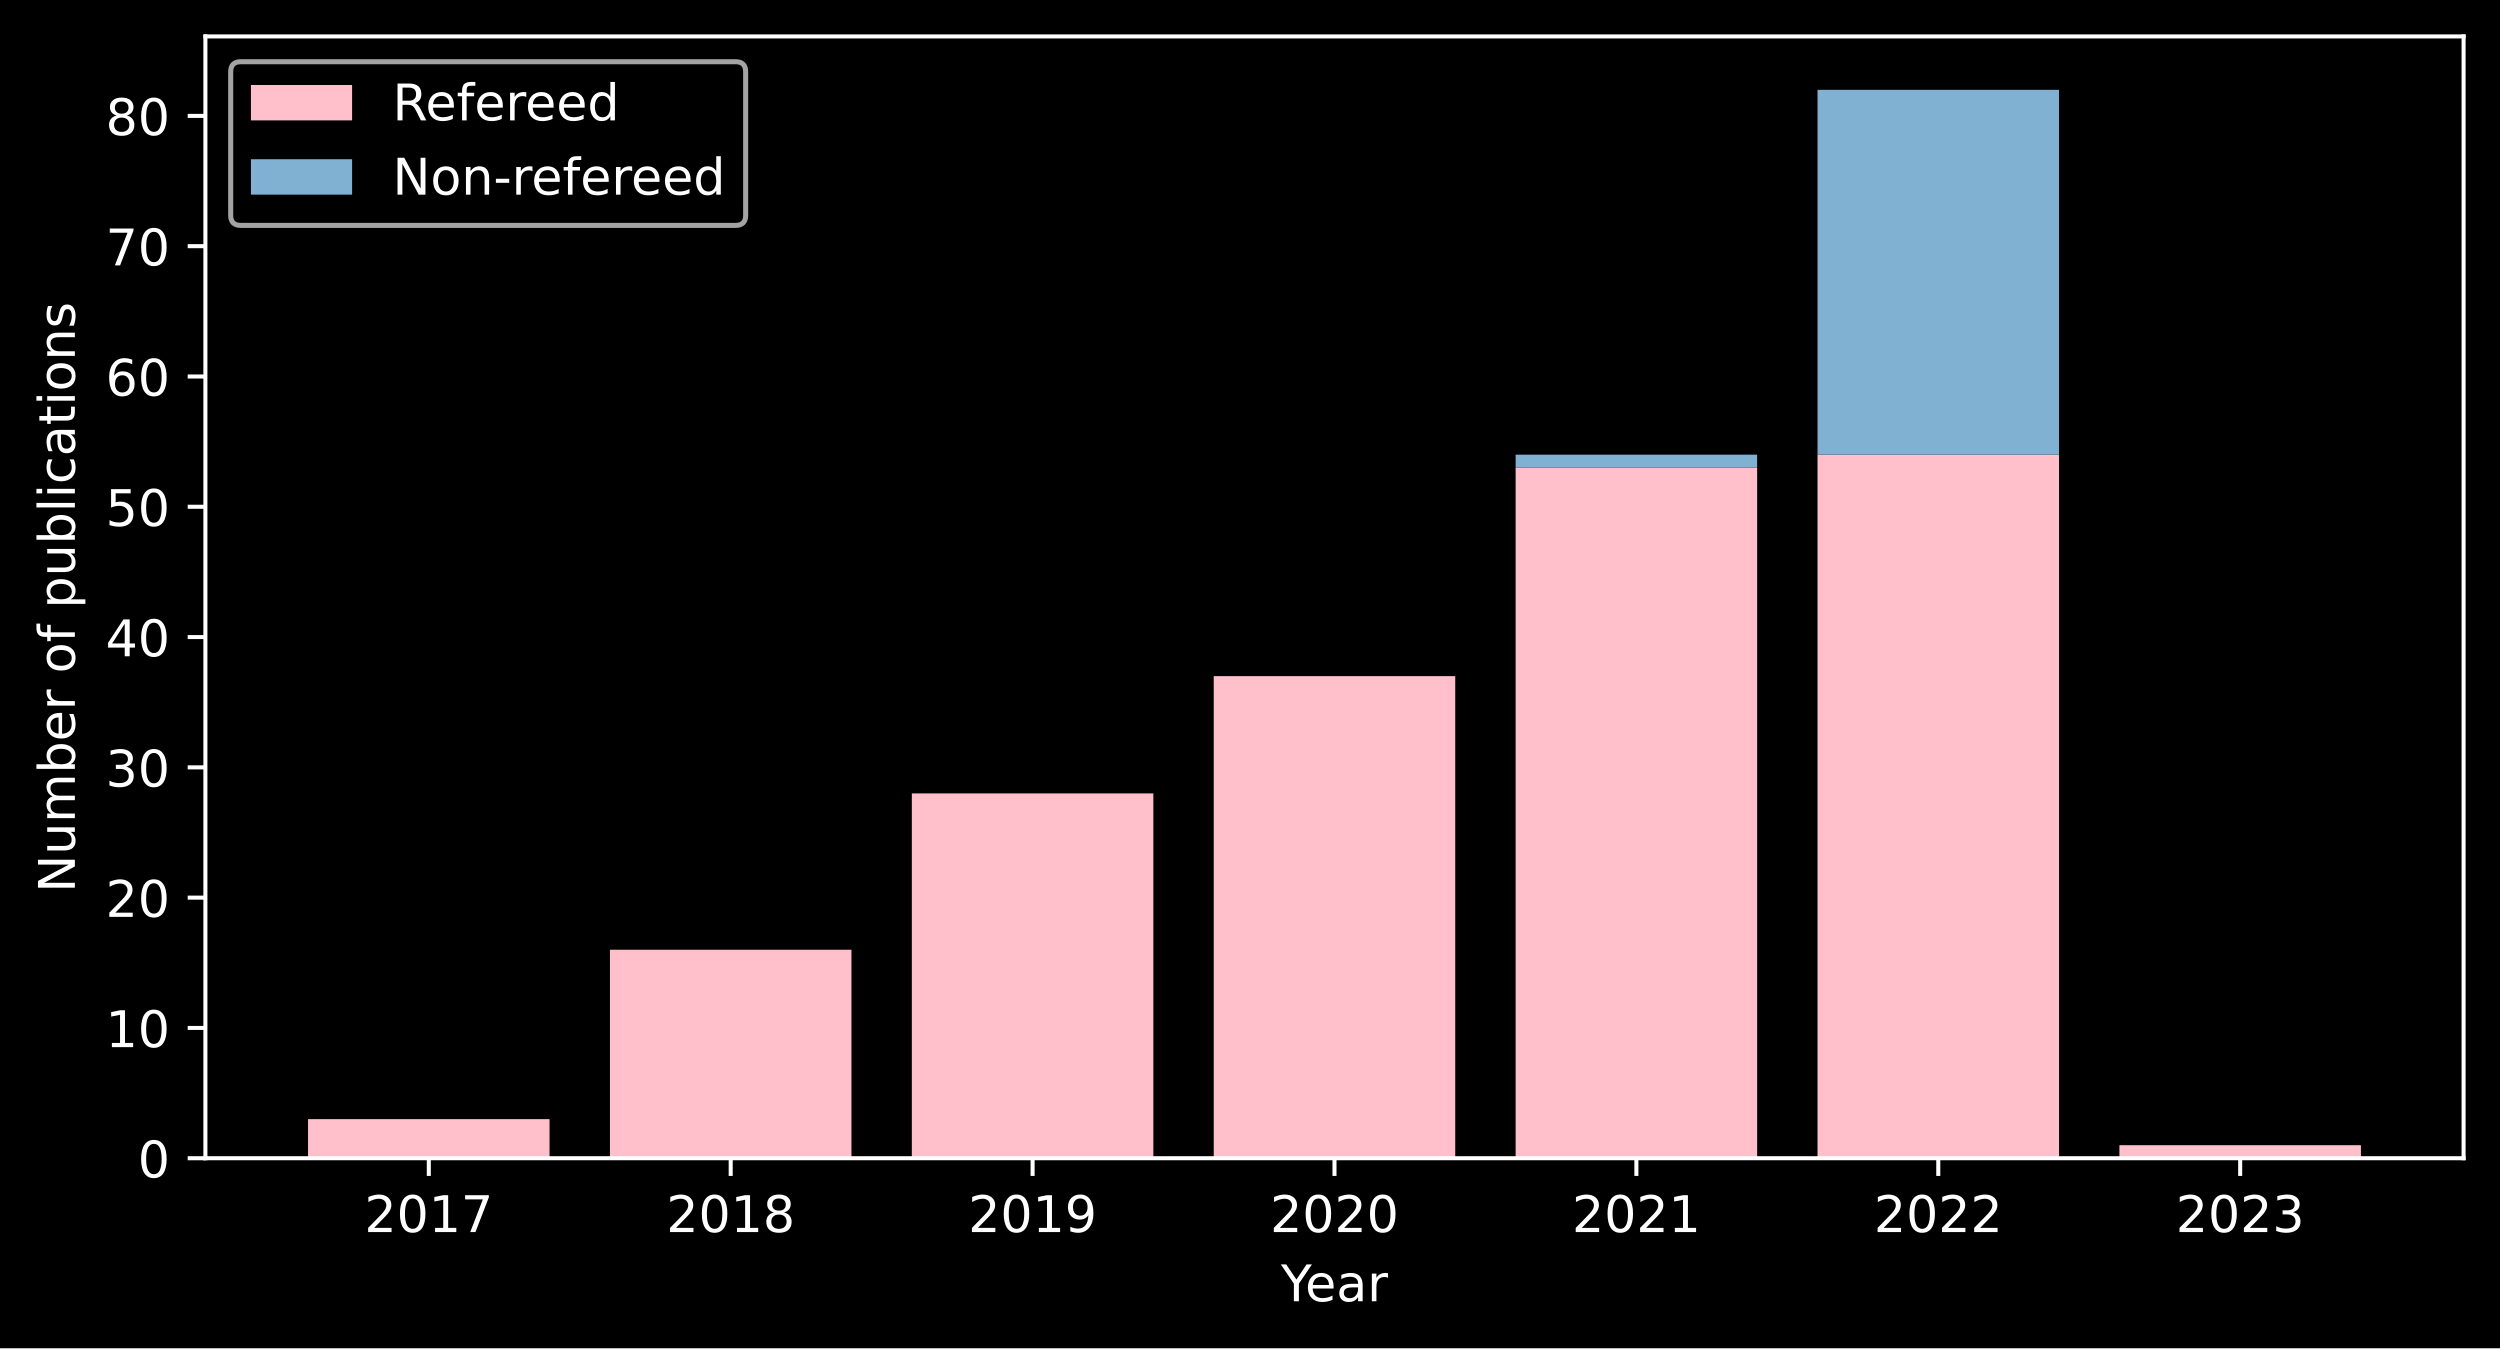
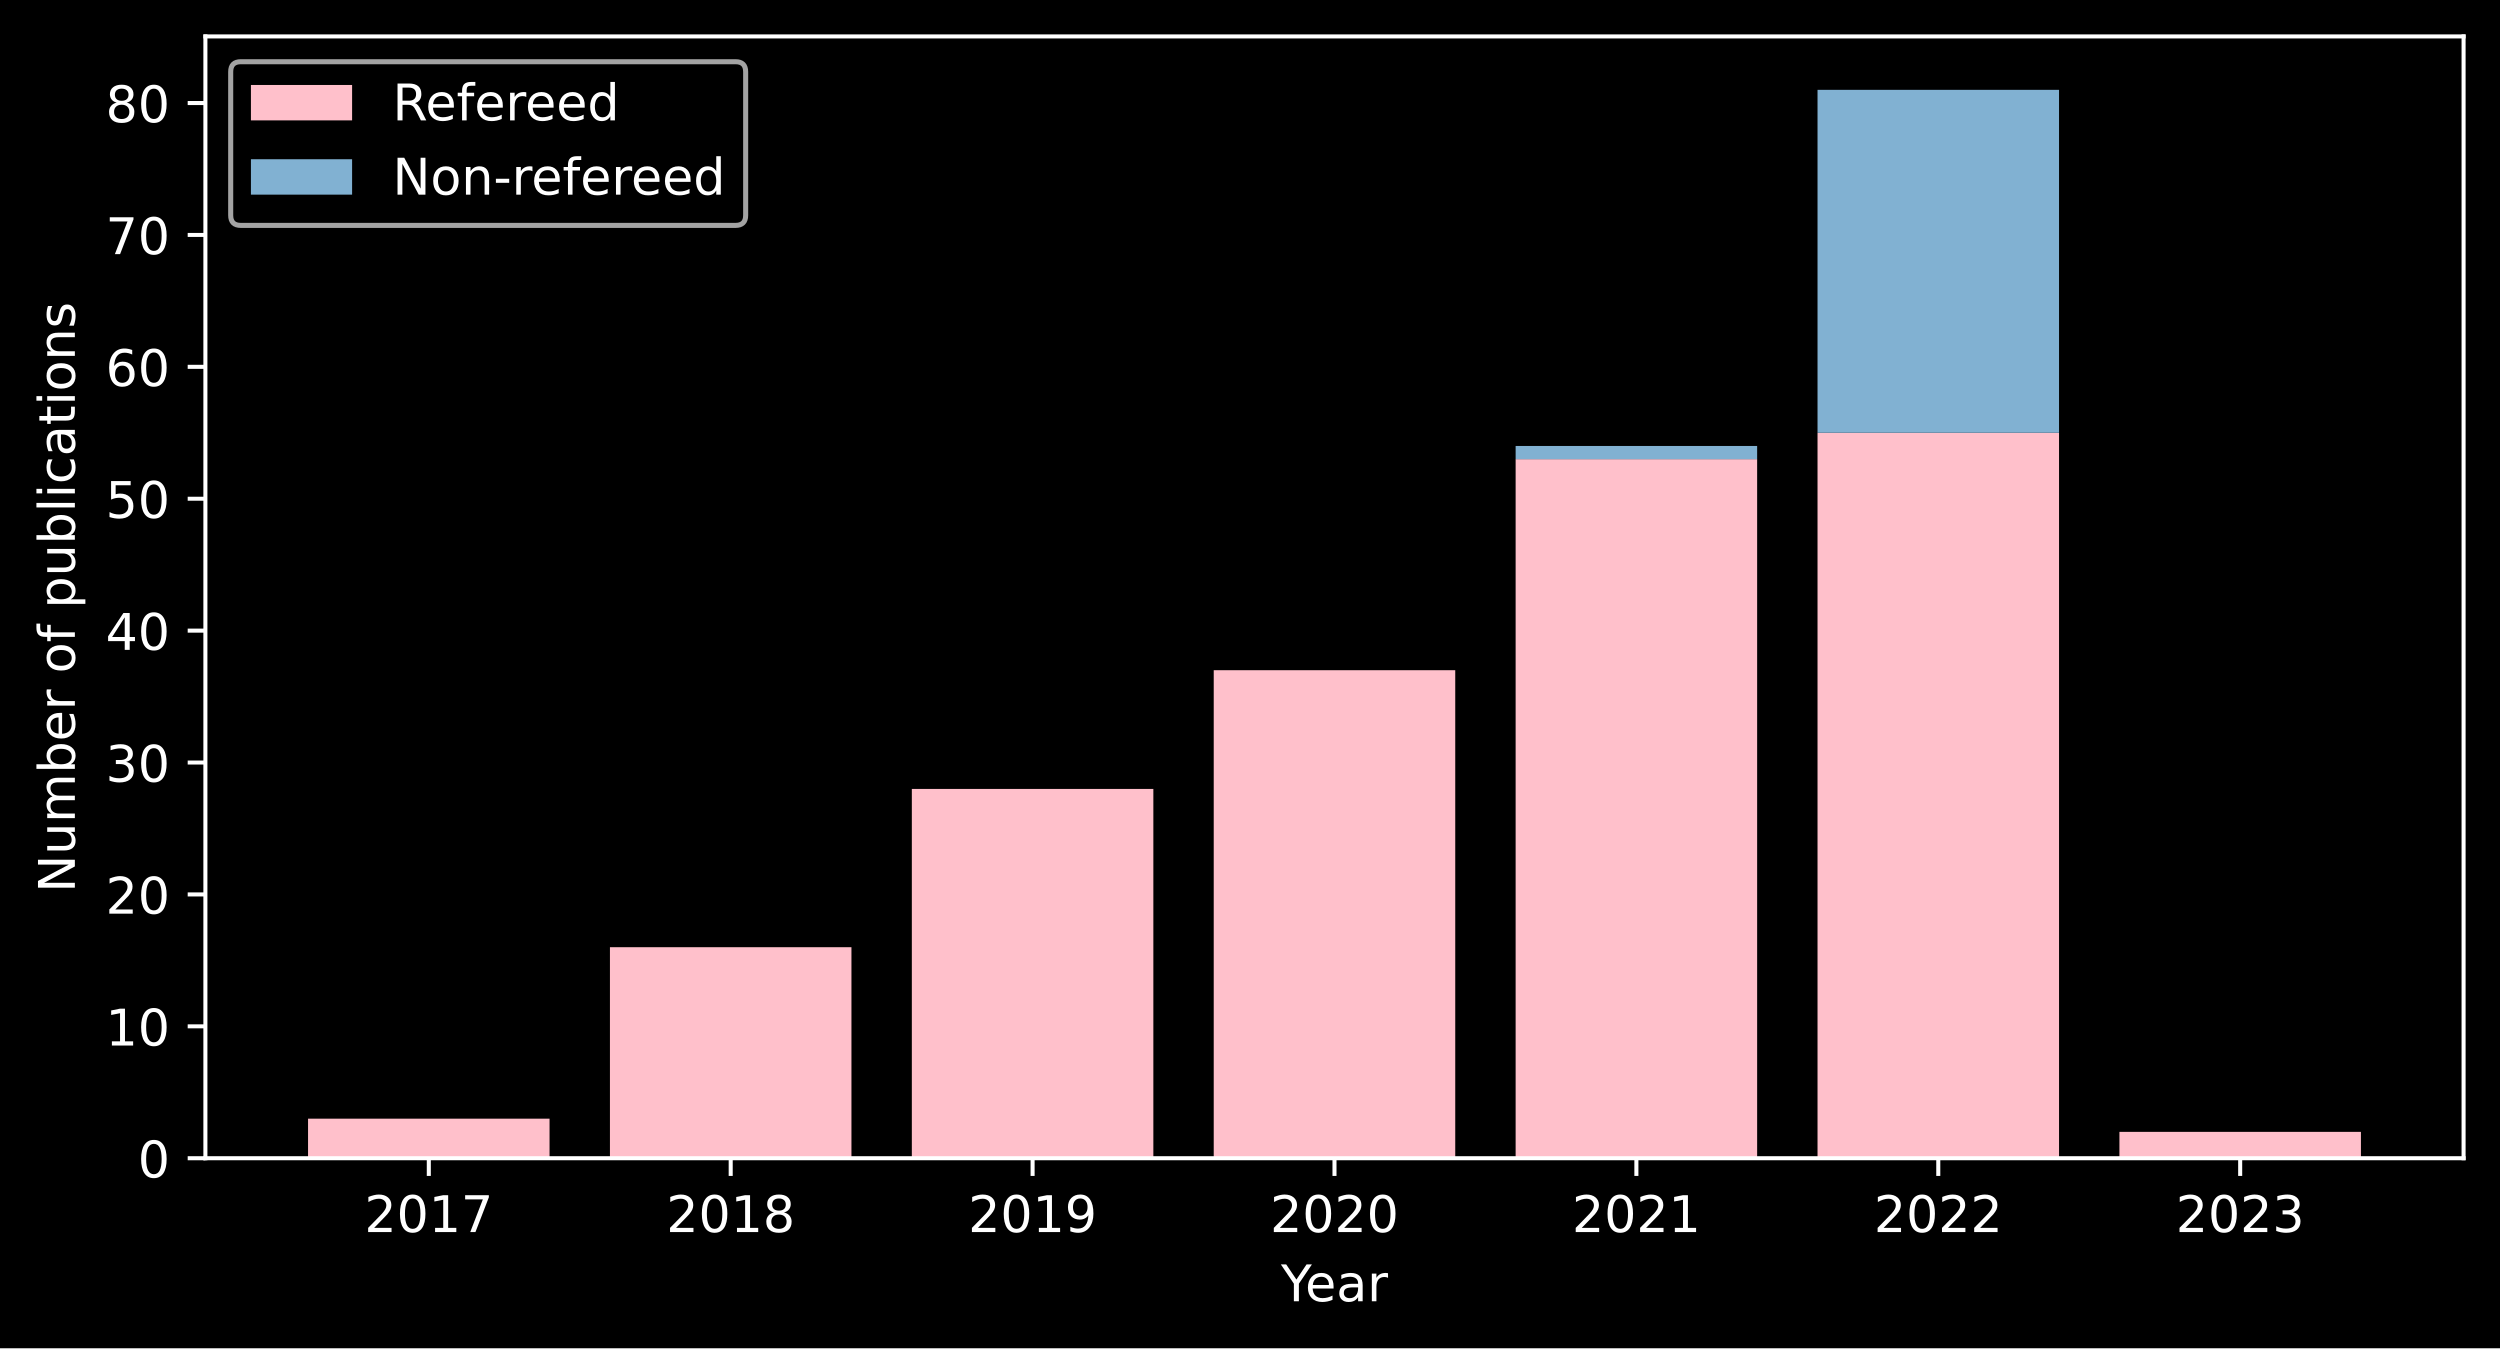
<svg xmlns="http://www.w3.org/2000/svg" xmlns:xlink="http://www.w3.org/1999/xlink" width="494.203pt" height="266.516pt" viewBox="0 0 494.203 266.516" version="1.1">
  <defs>
    <style type="text/css">*{stroke-linejoin: round; stroke-linecap: butt}</style>
  </defs>
  <g id="figure_1">
    <g id="patch_1">
      <path d="M 0 266.516  L 494.203 266.516  L 494.203 0  L 0 0  z " />
    </g>
    <g id="axes_1">
      <g id="patch_2">
        <path d="M 40.603 228.96  L 487.003 228.96  L 487.003 7.2  L 40.603 7.2  z " />
      </g>
      <g id="patch_3">
-         <path d="M 418.969 228.96  L 466.712 228.96  L 466.712 226.384  L 418.969 226.384  z " clip-path="url(#p05d99c2ac0)" style="fill: #ffc0cb" />
+         <path d="M 418.969 228.96  L 466.712 228.96  L 466.712 223.745  L 418.969 223.745  z " clip-path="url(#pea9902e51a)" style="fill: #ffc0cb" />
      </g>
      <g id="patch_4">
-         <path d="M 359.29 228.96  L 407.033 228.96  L 407.033 89.877  L 359.29 89.877  z " clip-path="url(#p05d99c2ac0)" style="fill: #ffc0cb" />
+         <path d="M 359.29 228.96  L 407.033 228.96  L 407.033 85.553  L 359.29 85.553  z " clip-path="url(#pea9902e51a)" style="fill: #ffc0cb" />
      </g>
      <g id="patch_5">
-         <path d="M 299.611 228.96  L 347.354 228.96  L 347.354 92.453  L 299.611 92.453  z " clip-path="url(#p05d99c2ac0)" style="fill: #ffc0cb" />
+         <path d="M 299.611 228.96  L 347.354 228.96  L 347.354 90.767  L 299.611 90.767  z " clip-path="url(#pea9902e51a)" style="fill: #ffc0cb" />
      </g>
      <g id="patch_6">
-         <path d="M 239.931 228.96  L 287.675 228.96  L 287.675 133.662  L 239.931 133.662  z " clip-path="url(#p05d99c2ac0)" style="fill: #ffc0cb" />
+         <path d="M 239.931 228.96  L 287.675 228.96  L 287.675 132.486  L 239.931 132.486  z " clip-path="url(#pea9902e51a)" style="fill: #ffc0cb" />
      </g>
      <g id="patch_7">
-         <path d="M 180.252 228.96  L 227.996 228.96  L 227.996 156.843  L 180.252 156.843  z " clip-path="url(#p05d99c2ac0)" style="fill: #ffc0cb" />
+         <path d="M 180.252 228.96  L 227.996 228.96  L 227.996 155.953  L 180.252 155.953  z " clip-path="url(#pea9902e51a)" style="fill: #ffc0cb" />
      </g>
      <g id="patch_8">
-         <path d="M 120.573 228.96  L 168.316 228.96  L 168.316 187.75  L 120.573 187.75  z " clip-path="url(#p05d99c2ac0)" style="fill: #ffc0cb" />
+         <path d="M 120.573 228.96  L 168.316 228.96  L 168.316 187.241  L 120.573 187.241  z " clip-path="url(#pea9902e51a)" style="fill: #ffc0cb" />
      </g>
      <g id="patch_9">
-         <path d="M 60.894 228.96  L 108.637 228.96  L 108.637 221.233  L 60.894 221.233  z " clip-path="url(#p05d99c2ac0)" style="fill: #ffc0cb" />
+         <path d="M 60.894 228.96  L 108.637 228.96  L 108.637 221.138  L 60.894 221.138  z " clip-path="url(#pea9902e51a)" style="fill: #ffc0cb" />
      </g>
      <g id="patch_10">
-         <path d="M 418.969 226.384  L 466.712 226.384  L 466.712 226.384  L 418.969 226.384  z " clip-path="url(#p05d99c2ac0)" style="fill: #81b1d2" />
+         <path d="M 418.969 223.745  L 466.712 223.745  L 466.712 223.745  L 418.969 223.745  z " clip-path="url(#pea9902e51a)" style="fill: #81b1d2" />
      </g>
      <g id="patch_11">
-         <path d="M 359.29 89.877  L 407.033 89.877  L 407.033 17.76  L 359.29 17.76  z " clip-path="url(#p05d99c2ac0)" style="fill: #81b1d2" />
+         <path d="M 359.29 85.553  L 407.033 85.553  L 407.033 17.76  L 359.29 17.76  z " clip-path="url(#pea9902e51a)" style="fill: #81b1d2" />
      </g>
      <g id="patch_12">
-         <path d="M 299.611 92.453  L 347.354 92.453  L 347.354 89.877  L 299.611 89.877  z " clip-path="url(#p05d99c2ac0)" style="fill: #81b1d2" />
+         <path d="M 299.611 90.767  L 347.354 90.767  L 347.354 88.16  L 299.611 88.16  z " clip-path="url(#pea9902e51a)" style="fill: #81b1d2" />
      </g>
      <g id="patch_13">
-         <path d="M 239.931 133.662  L 287.675 133.662  L 287.675 133.662  L 239.931 133.662  z " clip-path="url(#p05d99c2ac0)" style="fill: #81b1d2" />
+         <path d="M 239.931 132.486  L 287.675 132.486  L 287.675 132.486  L 239.931 132.486  z " clip-path="url(#pea9902e51a)" style="fill: #81b1d2" />
      </g>
      <g id="patch_14">
-         <path d="M 180.252 156.843  L 227.996 156.843  L 227.996 156.843  L 180.252 156.843  z " clip-path="url(#p05d99c2ac0)" style="fill: #81b1d2" />
+         <path d="M 180.252 155.953  L 227.996 155.953  L 227.996 155.953  L 180.252 155.953  z " clip-path="url(#pea9902e51a)" style="fill: #81b1d2" />
      </g>
      <g id="patch_15">
-         <path d="M 120.573 187.75  L 168.316 187.75  L 168.316 187.75  L 120.573 187.75  z " clip-path="url(#p05d99c2ac0)" style="fill: #81b1d2" />
+         <path d="M 120.573 187.241  L 168.316 187.241  L 168.316 187.241  L 120.573 187.241  z " clip-path="url(#pea9902e51a)" style="fill: #81b1d2" />
      </g>
      <g id="patch_16">
-         <path d="M 60.894 221.233  L 108.637 221.233  L 108.637 221.233  L 60.894 221.233  z " clip-path="url(#p05d99c2ac0)" style="fill: #81b1d2" />
+         <path d="M 60.894 221.138  L 108.637 221.138  L 108.637 221.138  L 60.894 221.138  z " clip-path="url(#pea9902e51a)" style="fill: #81b1d2" />
      </g>
      <g id="matplotlib.axis_1">
        <g id="xtick_1">
          <g id="line2d_1">
            <defs>
-               <path id="m3afb819fbf" d="M 0 0  L 0 3.5  " style="stroke: #ffffff; stroke-width: 0.8" />
-             </defs>
-             <g>
-               <use xlink:href="#m3afb819fbf" x="442.841" y="228.96" style="fill: #ffffff; stroke: #ffffff; stroke-width: 0.8" />
+               <path id="mae01927644" d="M 0 0  L 0 3.5  " style="stroke: #ffffff; stroke-width: 0.8" />
+             </defs>
+             <g>
+               <use xlink:href="#mae01927644" x="442.841" y="228.96" style="fill: #ffffff; stroke: #ffffff; stroke-width: 0.8" />
            </g>
          </g>
          <g id="text_1">
            <g style="fill: #ffffff" transform="translate(430.1156 243.5584) scale(0.1 -0.1)">
              <defs>
                <path id="DejaVuSans-32" d="M 1228 531  L 3431 531  L 3431 0  L 469 0  L 469 531  Q 828 903 1448 1529  Q 2069 2156 2228 2338  Q 2531 2678 2651 2914  Q 2772 3150 2772 3378  Q 2772 3750 2511 3984  Q 2250 4219 1831 4219  Q 1534 4219 1204 4116  Q 875 4013 500 3803  L 500 4441  Q 881 4594 1212 4672  Q 1544 4750 1819 4750  Q 2544 4750 2975 4387  Q 3406 4025 3406 3419  Q 3406 3131 3298 2873  Q 3191 2616 2906 2266  Q 2828 2175 2409 1742  Q 1991 1309 1228 531  z " transform="scale(0.015625)" />
                <path id="DejaVuSans-30" d="M 2034 4250  Q 1547 4250 1301 3770  Q 1056 3291 1056 2328  Q 1056 1369 1301 889  Q 1547 409 2034 409  Q 2525 409 2770 889  Q 3016 1369 3016 2328  Q 3016 3291 2770 3770  Q 2525 4250 2034 4250  z M 2034 4750  Q 2819 4750 3233 4129  Q 3647 3509 3647 2328  Q 3647 1150 3233 529  Q 2819 -91 2034 -91  Q 1250 -91 836 529  Q 422 1150 422 2328  Q 422 3509 836 4129  Q 1250 4750 2034 4750  z " transform="scale(0.015625)" />
                <path id="DejaVuSans-33" d="M 2597 2516  Q 3050 2419 3304 2112  Q 3559 1806 3559 1356  Q 3559 666 3084 287  Q 2609 -91 1734 -91  Q 1441 -91 1130 -33  Q 819 25 488 141  L 488 750  Q 750 597 1062 519  Q 1375 441 1716 441  Q 2309 441 2620 675  Q 2931 909 2931 1356  Q 2931 1769 2642 2001  Q 2353 2234 1838 2234  L 1294 2234  L 1294 2753  L 1863 2753  Q 2328 2753 2575 2939  Q 2822 3125 2822 3475  Q 2822 3834 2567 4026  Q 2313 4219 1838 4219  Q 1578 4219 1281 4162  Q 984 4106 628 3988  L 628 4550  Q 988 4650 1302 4700  Q 1616 4750 1894 4750  Q 2613 4750 3031 4423  Q 3450 4097 3450 3541  Q 3450 3153 3228 2886  Q 3006 2619 2597 2516  z " transform="scale(0.015625)" />
              </defs>
              <use xlink:href="#DejaVuSans-32" />
              <use xlink:href="#DejaVuSans-30" x="63.623" />
              <use xlink:href="#DejaVuSans-32" x="127.246" />
              <use xlink:href="#DejaVuSans-33" x="190.869" />
            </g>
          </g>
        </g>
        <g id="xtick_2">
          <g id="line2d_2">
            <g>
-               <use xlink:href="#m3afb819fbf" x="383.161" y="228.96" style="fill: #ffffff; stroke: #ffffff; stroke-width: 0.8" />
+               <use xlink:href="#mae01927644" x="383.161" y="228.96" style="fill: #ffffff; stroke: #ffffff; stroke-width: 0.8" />
            </g>
          </g>
          <g id="text_2">
            <g style="fill: #ffffff" transform="translate(370.4364 243.5584) scale(0.1 -0.1)">
              <use xlink:href="#DejaVuSans-32" />
              <use xlink:href="#DejaVuSans-30" x="63.623" />
              <use xlink:href="#DejaVuSans-32" x="127.246" />
              <use xlink:href="#DejaVuSans-32" x="190.869" />
            </g>
          </g>
        </g>
        <g id="xtick_3">
          <g id="line2d_3">
            <g>
-               <use xlink:href="#m3afb819fbf" x="323.482" y="228.96" style="fill: #ffffff; stroke: #ffffff; stroke-width: 0.8" />
+               <use xlink:href="#mae01927644" x="323.482" y="228.96" style="fill: #ffffff; stroke: #ffffff; stroke-width: 0.8" />
            </g>
          </g>
          <g id="text_3">
            <g style="fill: #ffffff" transform="translate(310.7573 243.5584) scale(0.1 -0.1)">
              <defs>
                <path id="DejaVuSans-31" d="M 794 531  L 1825 531  L 1825 4091  L 703 3866  L 703 4441  L 1819 4666  L 2450 4666  L 2450 531  L 3481 531  L 3481 0  L 794 0  L 794 531  z " transform="scale(0.015625)" />
              </defs>
              <use xlink:href="#DejaVuSans-32" />
              <use xlink:href="#DejaVuSans-30" x="63.623" />
              <use xlink:href="#DejaVuSans-32" x="127.246" />
              <use xlink:href="#DejaVuSans-31" x="190.869" />
            </g>
          </g>
        </g>
        <g id="xtick_4">
          <g id="line2d_4">
            <g>
-               <use xlink:href="#m3afb819fbf" x="263.803" y="228.96" style="fill: #ffffff; stroke: #ffffff; stroke-width: 0.8" />
+               <use xlink:href="#mae01927644" x="263.803" y="228.96" style="fill: #ffffff; stroke: #ffffff; stroke-width: 0.8" />
            </g>
          </g>
          <g id="text_4">
            <g style="fill: #ffffff" transform="translate(251.0781 243.5584) scale(0.1 -0.1)">
              <use xlink:href="#DejaVuSans-32" />
              <use xlink:href="#DejaVuSans-30" x="63.623" />
              <use xlink:href="#DejaVuSans-32" x="127.246" />
              <use xlink:href="#DejaVuSans-30" x="190.869" />
            </g>
          </g>
        </g>
        <g id="xtick_5">
          <g id="line2d_5">
            <g>
-               <use xlink:href="#m3afb819fbf" x="204.124" y="228.96" style="fill: #ffffff; stroke: #ffffff; stroke-width: 0.8" />
+               <use xlink:href="#mae01927644" x="204.124" y="228.96" style="fill: #ffffff; stroke: #ffffff; stroke-width: 0.8" />
            </g>
          </g>
          <g id="text_5">
            <g style="fill: #ffffff" transform="translate(191.399 243.5584) scale(0.1 -0.1)">
              <defs>
                <path id="DejaVuSans-39" d="M 703 97  L 703 672  Q 941 559 1184 500  Q 1428 441 1663 441  Q 2288 441 2617 861  Q 2947 1281 2994 2138  Q 2813 1869 2534 1725  Q 2256 1581 1919 1581  Q 1219 1581 811 2004  Q 403 2428 403 3163  Q 403 3881 828 4315  Q 1253 4750 1959 4750  Q 2769 4750 3195 4129  Q 3622 3509 3622 2328  Q 3622 1225 3098 567  Q 2575 -91 1691 -91  Q 1453 -91 1209 -44  Q 966 3 703 97  z M 1959 2075  Q 2384 2075 2632 2365  Q 2881 2656 2881 3163  Q 2881 3666 2632 3958  Q 2384 4250 1959 4250  Q 1534 4250 1286 3958  Q 1038 3666 1038 3163  Q 1038 2656 1286 2365  Q 1534 2075 1959 2075  z " transform="scale(0.015625)" />
              </defs>
              <use xlink:href="#DejaVuSans-32" />
              <use xlink:href="#DejaVuSans-30" x="63.623" />
              <use xlink:href="#DejaVuSans-31" x="127.246" />
              <use xlink:href="#DejaVuSans-39" x="190.869" />
            </g>
          </g>
        </g>
        <g id="xtick_6">
          <g id="line2d_6">
            <g>
-               <use xlink:href="#m3afb819fbf" x="144.445" y="228.96" style="fill: #ffffff; stroke: #ffffff; stroke-width: 0.8" />
+               <use xlink:href="#mae01927644" x="144.445" y="228.96" style="fill: #ffffff; stroke: #ffffff; stroke-width: 0.8" />
            </g>
          </g>
          <g id="text_6">
            <g style="fill: #ffffff" transform="translate(131.7198 243.5584) scale(0.1 -0.1)">
              <defs>
                <path id="DejaVuSans-38" d="M 2034 2216  Q 1584 2216 1326 1975  Q 1069 1734 1069 1313  Q 1069 891 1326 650  Q 1584 409 2034 409  Q 2484 409 2743 651  Q 3003 894 3003 1313  Q 3003 1734 2745 1975  Q 2488 2216 2034 2216  z M 1403 2484  Q 997 2584 770 2862  Q 544 3141 544 3541  Q 544 4100 942 4425  Q 1341 4750 2034 4750  Q 2731 4750 3128 4425  Q 3525 4100 3525 3541  Q 3525 3141 3298 2862  Q 3072 2584 2669 2484  Q 3125 2378 3379 2068  Q 3634 1759 3634 1313  Q 3634 634 3220 271  Q 2806 -91 2034 -91  Q 1263 -91 848 271  Q 434 634 434 1313  Q 434 1759 690 2068  Q 947 2378 1403 2484  z M 1172 3481  Q 1172 3119 1398 2916  Q 1625 2713 2034 2713  Q 2441 2713 2670 2916  Q 2900 3119 2900 3481  Q 2900 3844 2670 4047  Q 2441 4250 2034 4250  Q 1625 4250 1398 4047  Q 1172 3844 1172 3481  z " transform="scale(0.015625)" />
              </defs>
              <use xlink:href="#DejaVuSans-32" />
              <use xlink:href="#DejaVuSans-30" x="63.623" />
              <use xlink:href="#DejaVuSans-31" x="127.246" />
              <use xlink:href="#DejaVuSans-38" x="190.869" />
            </g>
          </g>
        </g>
        <g id="xtick_7">
          <g id="line2d_7">
            <g>
-               <use xlink:href="#m3afb819fbf" x="84.766" y="228.96" style="fill: #ffffff; stroke: #ffffff; stroke-width: 0.8" />
+               <use xlink:href="#mae01927644" x="84.766" y="228.96" style="fill: #ffffff; stroke: #ffffff; stroke-width: 0.8" />
            </g>
          </g>
          <g id="text_7">
            <g style="fill: #ffffff" transform="translate(72.04069 243.5584) scale(0.1 -0.1)">
              <defs>
                <path id="DejaVuSans-37" d="M 525 4666  L 3525 4666  L 3525 4397  L 1831 0  L 1172 0  L 2766 4134  L 525 4134  L 525 4666  z " transform="scale(0.015625)" />
              </defs>
              <use xlink:href="#DejaVuSans-32" />
              <use xlink:href="#DejaVuSans-30" x="63.623" />
              <use xlink:href="#DejaVuSans-31" x="127.246" />
              <use xlink:href="#DejaVuSans-37" x="190.869" />
            </g>
          </g>
        </g>
        <g id="text_8">
          <g style="fill: #ffffff" transform="translate(253.2156 257.2366) scale(0.1 -0.1)">
            <defs>
              <path id="DejaVuSans-59" d="M -13 4666  L 666 4666  L 1959 2747  L 3244 4666  L 3922 4666  L 2272 2222  L 2272 0  L 1638 0  L 1638 2222  L -13 4666  z " transform="scale(0.015625)" />
              <path id="DejaVuSans-65" d="M 3597 1894  L 3597 1613  L 953 1613  Q 991 1019 1311 708  Q 1631 397 2203 397  Q 2534 397 2845 478  Q 3156 559 3463 722  L 3463 178  Q 3153 47 2828 -22  Q 2503 -91 2169 -91  Q 1331 -91 842 396  Q 353 884 353 1716  Q 353 2575 817 3079  Q 1281 3584 2069 3584  Q 2775 3584 3186 3129  Q 3597 2675 3597 1894  z M 3022 2063  Q 3016 2534 2758 2815  Q 2500 3097 2075 3097  Q 1594 3097 1305 2825  Q 1016 2553 972 2059  L 3022 2063  z " transform="scale(0.015625)" />
              <path id="DejaVuSans-61" d="M 2194 1759  Q 1497 1759 1228 1600  Q 959 1441 959 1056  Q 959 750 1161 570  Q 1363 391 1709 391  Q 2188 391 2477 730  Q 2766 1069 2766 1631  L 2766 1759  L 2194 1759  z M 3341 1997  L 3341 0  L 2766 0  L 2766 531  Q 2569 213 2275 61  Q 1981 -91 1556 -91  Q 1019 -91 701 211  Q 384 513 384 1019  Q 384 1609 779 1909  Q 1175 2209 1959 2209  L 2766 2209  L 2766 2266  Q 2766 2663 2505 2880  Q 2244 3097 1772 3097  Q 1472 3097 1187 3025  Q 903 2953 641 2809  L 641 3341  Q 956 3463 1253 3523  Q 1550 3584 1831 3584  Q 2591 3584 2966 3190  Q 3341 2797 3341 1997  z " transform="scale(0.015625)" />
              <path id="DejaVuSans-72" d="M 2631 2963  Q 2534 3019 2420 3045  Q 2306 3072 2169 3072  Q 1681 3072 1420 2755  Q 1159 2438 1159 1844  L 1159 0  L 581 0  L 581 3500  L 1159 3500  L 1159 2956  Q 1341 3275 1631 3429  Q 1922 3584 2338 3584  Q 2397 3584 2469 3576  Q 2541 3569 2628 3553  L 2631 2963  z " transform="scale(0.015625)" />
            </defs>
            <use xlink:href="#DejaVuSans-59" />
            <use xlink:href="#DejaVuSans-65" x="47.834" />
            <use xlink:href="#DejaVuSans-61" x="109.357" />
            <use xlink:href="#DejaVuSans-72" x="170.637" />
          </g>
        </g>
      </g>
      <g id="matplotlib.axis_2">
        <g id="ytick_1">
          <g id="line2d_8">
            <defs>
-               <path id="mfc8c34031a" d="M 0 0  L -3.5 0  " style="stroke: #ffffff; stroke-width: 0.8" />
-             </defs>
-             <g>
-               <use xlink:href="#mfc8c34031a" x="40.603" y="228.96" style="fill: #ffffff; stroke: #ffffff; stroke-width: 0.8" />
+               <path id="ma79dba0a30" d="M 0 0  L -3.5 0  " style="stroke: #ffffff; stroke-width: 0.8" />
+             </defs>
+             <g>
+               <use xlink:href="#ma79dba0a30" x="40.603" y="228.96" style="fill: #ffffff; stroke: #ffffff; stroke-width: 0.8" />
            </g>
          </g>
          <g id="text_9">
            <g style="fill: #ffffff" transform="translate(27.24063 232.7592) scale(0.1 -0.1)">
              <use xlink:href="#DejaVuSans-30" />
            </g>
          </g>
        </g>
        <g id="ytick_2">
          <g id="line2d_9">
            <g>
-               <use xlink:href="#mfc8c34031a" x="40.603" y="203.204" style="fill: #ffffff; stroke: #ffffff; stroke-width: 0.8" />
+               <use xlink:href="#ma79dba0a30" x="40.603" y="202.886" style="fill: #ffffff; stroke: #ffffff; stroke-width: 0.8" />
            </g>
          </g>
          <g id="text_10">
-             <g style="fill: #ffffff" transform="translate(20.87813 207.0031) scale(0.1 -0.1)">
+             <g style="fill: #ffffff" transform="translate(20.87813 206.6851) scale(0.1 -0.1)">
              <use xlink:href="#DejaVuSans-31" />
              <use xlink:href="#DejaVuSans-30" x="63.623" />
            </g>
          </g>
        </g>
        <g id="ytick_3">
          <g id="line2d_10">
            <g>
-               <use xlink:href="#mfc8c34031a" x="40.603" y="177.448" style="fill: #ffffff; stroke: #ffffff; stroke-width: 0.8" />
+               <use xlink:href="#ma79dba0a30" x="40.603" y="176.812" style="fill: #ffffff; stroke: #ffffff; stroke-width: 0.8" />
            </g>
          </g>
          <g id="text_11">
-             <g style="fill: #ffffff" transform="translate(20.87813 181.247) scale(0.1 -0.1)">
+             <g style="fill: #ffffff" transform="translate(20.87813 180.6111) scale(0.1 -0.1)">
              <use xlink:href="#DejaVuSans-32" />
              <use xlink:href="#DejaVuSans-30" x="63.623" />
            </g>
          </g>
        </g>
        <g id="ytick_4">
          <g id="line2d_11">
            <g>
-               <use xlink:href="#mfc8c34031a" x="40.603" y="151.692" style="fill: #ffffff; stroke: #ffffff; stroke-width: 0.8" />
+               <use xlink:href="#ma79dba0a30" x="40.603" y="150.738" style="fill: #ffffff; stroke: #ffffff; stroke-width: 0.8" />
            </g>
          </g>
          <g id="text_12">
-             <g style="fill: #ffffff" transform="translate(20.87813 155.4909) scale(0.1 -0.1)">
+             <g style="fill: #ffffff" transform="translate(20.87813 154.537) scale(0.1 -0.1)">
              <use xlink:href="#DejaVuSans-33" />
              <use xlink:href="#DejaVuSans-30" x="63.623" />
            </g>
          </g>
        </g>
        <g id="ytick_5">
          <g id="line2d_12">
            <g>
-               <use xlink:href="#mfc8c34031a" x="40.603" y="125.936" style="fill: #ffffff; stroke: #ffffff; stroke-width: 0.8" />
+               <use xlink:href="#ma79dba0a30" x="40.603" y="124.664" style="fill: #ffffff; stroke: #ffffff; stroke-width: 0.8" />
            </g>
          </g>
          <g id="text_13">
-             <g style="fill: #ffffff" transform="translate(20.87813 129.7348) scale(0.1 -0.1)">
+             <g style="fill: #ffffff" transform="translate(20.87813 128.4629) scale(0.1 -0.1)">
              <defs>
                <path id="DejaVuSans-34" d="M 2419 4116  L 825 1625  L 2419 1625  L 2419 4116  z M 2253 4666  L 3047 4666  L 3047 1625  L 3713 1625  L 3713 1100  L 3047 1100  L 3047 0  L 2419 0  L 2419 1100  L 313 1100  L 313 1709  L 2253 4666  z " transform="scale(0.015625)" />
              </defs>
              <use xlink:href="#DejaVuSans-34" />
              <use xlink:href="#DejaVuSans-30" x="63.623" />
            </g>
          </g>
        </g>
        <g id="ytick_6">
          <g id="line2d_13">
            <g>
-               <use xlink:href="#mfc8c34031a" x="40.603" y="100.18" style="fill: #ffffff; stroke: #ffffff; stroke-width: 0.8" />
+               <use xlink:href="#ma79dba0a30" x="40.603" y="98.59" style="fill: #ffffff; stroke: #ffffff; stroke-width: 0.8" />
            </g>
          </g>
          <g id="text_14">
-             <g style="fill: #ffffff" transform="translate(20.87813 103.9787) scale(0.1 -0.1)">
+             <g style="fill: #ffffff" transform="translate(20.87813 102.3888) scale(0.1 -0.1)">
              <defs>
                <path id="DejaVuSans-35" d="M 691 4666  L 3169 4666  L 3169 4134  L 1269 4134  L 1269 2991  Q 1406 3038 1543 3061  Q 1681 3084 1819 3084  Q 2600 3084 3056 2656  Q 3513 2228 3513 1497  Q 3513 744 3044 326  Q 2575 -91 1722 -91  Q 1428 -91 1123 -41  Q 819 9 494 109  L 494 744  Q 775 591 1075 516  Q 1375 441 1709 441  Q 2250 441 2565 725  Q 2881 1009 2881 1497  Q 2881 1984 2565 2268  Q 2250 2553 1709 2553  Q 1456 2553 1204 2497  Q 953 2441 691 2322  L 691 4666  z " transform="scale(0.015625)" />
              </defs>
              <use xlink:href="#DejaVuSans-35" />
              <use xlink:href="#DejaVuSans-30" x="63.623" />
            </g>
          </g>
        </g>
        <g id="ytick_7">
          <g id="line2d_14">
            <g>
-               <use xlink:href="#mfc8c34031a" x="40.603" y="74.423" style="fill: #ffffff; stroke: #ffffff; stroke-width: 0.8" />
+               <use xlink:href="#ma79dba0a30" x="40.603" y="72.516" style="fill: #ffffff; stroke: #ffffff; stroke-width: 0.8" />
            </g>
          </g>
          <g id="text_15">
-             <g style="fill: #ffffff" transform="translate(20.87813 78.22263) scale(0.1 -0.1)">
+             <g style="fill: #ffffff" transform="translate(20.87813 76.31477) scale(0.1 -0.1)">
              <defs>
                <path id="DejaVuSans-36" d="M 2113 2584  Q 1688 2584 1439 2293  Q 1191 2003 1191 1497  Q 1191 994 1439 701  Q 1688 409 2113 409  Q 2538 409 2786 701  Q 3034 994 3034 1497  Q 3034 2003 2786 2293  Q 2538 2584 2113 2584  z M 3366 4563  L 3366 3988  Q 3128 4100 2886 4159  Q 2644 4219 2406 4219  Q 1781 4219 1451 3797  Q 1122 3375 1075 2522  Q 1259 2794 1537 2939  Q 1816 3084 2150 3084  Q 2853 3084 3261 2657  Q 3669 2231 3669 1497  Q 3669 778 3244 343  Q 2819 -91 2113 -91  Q 1303 -91 875 529  Q 447 1150 447 2328  Q 447 3434 972 4092  Q 1497 4750 2381 4750  Q 2619 4750 2861 4703  Q 3103 4656 3366 4563  z " transform="scale(0.015625)" />
              </defs>
              <use xlink:href="#DejaVuSans-36" />
              <use xlink:href="#DejaVuSans-30" x="63.623" />
            </g>
          </g>
        </g>
        <g id="ytick_8">
          <g id="line2d_15">
            <g>
-               <use xlink:href="#mfc8c34031a" x="40.603" y="48.667" style="fill: #ffffff; stroke: #ffffff; stroke-width: 0.8" />
+               <use xlink:href="#ma79dba0a30" x="40.603" y="46.441" style="fill: #ffffff; stroke: #ffffff; stroke-width: 0.8" />
            </g>
          </g>
          <g id="text_16">
-             <g style="fill: #ffffff" transform="translate(20.87813 52.46654) scale(0.1 -0.1)">
+             <g style="fill: #ffffff" transform="translate(20.87813 50.2407) scale(0.1 -0.1)">
              <use xlink:href="#DejaVuSans-37" />
              <use xlink:href="#DejaVuSans-30" x="63.623" />
            </g>
          </g>
        </g>
        <g id="ytick_9">
          <g id="line2d_16">
            <g>
-               <use xlink:href="#mfc8c34031a" x="40.603" y="22.911" style="fill: #ffffff; stroke: #ffffff; stroke-width: 0.8" />
+               <use xlink:href="#ma79dba0a30" x="40.603" y="20.367" style="fill: #ffffff; stroke: #ffffff; stroke-width: 0.8" />
            </g>
          </g>
          <g id="text_17">
-             <g style="fill: #ffffff" transform="translate(20.87813 26.71044) scale(0.1 -0.1)">
+             <g style="fill: #ffffff" transform="translate(20.87813 24.16663) scale(0.1 -0.1)">
              <use xlink:href="#DejaVuSans-38" />
              <use xlink:href="#DejaVuSans-30" x="63.623" />
            </g>
          </g>
        </g>
        <g id="text_18">
          <g style="fill: #ffffff" transform="translate(14.79844 176.4542) rotate(-90) scale(0.1 -0.1)">
            <defs>
              <path id="DejaVuSans-4e" d="M 628 4666  L 1478 4666  L 3547 763  L 3547 4666  L 4159 4666  L 4159 0  L 3309 0  L 1241 3903  L 1241 0  L 628 0  L 628 4666  z " transform="scale(0.015625)" />
              <path id="DejaVuSans-75" d="M 544 1381  L 544 3500  L 1119 3500  L 1119 1403  Q 1119 906 1312 657  Q 1506 409 1894 409  Q 2359 409 2629 706  Q 2900 1003 2900 1516  L 2900 3500  L 3475 3500  L 3475 0  L 2900 0  L 2900 538  Q 2691 219 2414 64  Q 2138 -91 1772 -91  Q 1169 -91 856 284  Q 544 659 544 1381  z M 1991 3584  L 1991 3584  z " transform="scale(0.015625)" />
              <path id="DejaVuSans-6d" d="M 3328 2828  Q 3544 3216 3844 3400  Q 4144 3584 4550 3584  Q 5097 3584 5394 3201  Q 5691 2819 5691 2113  L 5691 0  L 5113 0  L 5113 2094  Q 5113 2597 4934 2840  Q 4756 3084 4391 3084  Q 3944 3084 3684 2787  Q 3425 2491 3425 1978  L 3425 0  L 2847 0  L 2847 2094  Q 2847 2600 2669 2842  Q 2491 3084 2119 3084  Q 1678 3084 1418 2786  Q 1159 2488 1159 1978  L 1159 0  L 581 0  L 581 3500  L 1159 3500  L 1159 2956  Q 1356 3278 1631 3431  Q 1906 3584 2284 3584  Q 2666 3584 2933 3390  Q 3200 3197 3328 2828  z " transform="scale(0.015625)" />
              <path id="DejaVuSans-62" d="M 3116 1747  Q 3116 2381 2855 2742  Q 2594 3103 2138 3103  Q 1681 3103 1420 2742  Q 1159 2381 1159 1747  Q 1159 1113 1420 752  Q 1681 391 2138 391  Q 2594 391 2855 752  Q 3116 1113 3116 1747  z M 1159 2969  Q 1341 3281 1617 3432  Q 1894 3584 2278 3584  Q 2916 3584 3314 3078  Q 3713 2572 3713 1747  Q 3713 922 3314 415  Q 2916 -91 2278 -91  Q 1894 -91 1617 61  Q 1341 213 1159 525  L 1159 0  L 581 0  L 581 4863  L 1159 4863  L 1159 2969  z " transform="scale(0.015625)" />
              <path id="DejaVuSans-20" transform="scale(0.015625)" />
              <path id="DejaVuSans-6f" d="M 1959 3097  Q 1497 3097 1228 2736  Q 959 2375 959 1747  Q 959 1119 1226 758  Q 1494 397 1959 397  Q 2419 397 2687 759  Q 2956 1122 2956 1747  Q 2956 2369 2687 2733  Q 2419 3097 1959 3097  z M 1959 3584  Q 2709 3584 3137 3096  Q 3566 2609 3566 1747  Q 3566 888 3137 398  Q 2709 -91 1959 -91  Q 1206 -91 779 398  Q 353 888 353 1747  Q 353 2609 779 3096  Q 1206 3584 1959 3584  z " transform="scale(0.015625)" />
              <path id="DejaVuSans-66" d="M 2375 4863  L 2375 4384  L 1825 4384  Q 1516 4384 1395 4259  Q 1275 4134 1275 3809  L 1275 3500  L 2222 3500  L 2222 3053  L 1275 3053  L 1275 0  L 697 0  L 697 3053  L 147 3053  L 147 3500  L 697 3500  L 697 3744  Q 697 4328 969 4595  Q 1241 4863 1831 4863  L 2375 4863  z " transform="scale(0.015625)" />
              <path id="DejaVuSans-70" d="M 1159 525  L 1159 -1331  L 581 -1331  L 581 3500  L 1159 3500  L 1159 2969  Q 1341 3281 1617 3432  Q 1894 3584 2278 3584  Q 2916 3584 3314 3078  Q 3713 2572 3713 1747  Q 3713 922 3314 415  Q 2916 -91 2278 -91  Q 1894 -91 1617 61  Q 1341 213 1159 525  z M 3116 1747  Q 3116 2381 2855 2742  Q 2594 3103 2138 3103  Q 1681 3103 1420 2742  Q 1159 2381 1159 1747  Q 1159 1113 1420 752  Q 1681 391 2138 391  Q 2594 391 2855 752  Q 3116 1113 3116 1747  z " transform="scale(0.015625)" />
              <path id="DejaVuSans-6c" d="M 603 4863  L 1178 4863  L 1178 0  L 603 0  L 603 4863  z " transform="scale(0.015625)" />
              <path id="DejaVuSans-69" d="M 603 3500  L 1178 3500  L 1178 0  L 603 0  L 603 3500  z M 603 4863  L 1178 4863  L 1178 4134  L 603 4134  L 603 4863  z " transform="scale(0.015625)" />
              <path id="DejaVuSans-63" d="M 3122 3366  L 3122 2828  Q 2878 2963 2633 3030  Q 2388 3097 2138 3097  Q 1578 3097 1268 2742  Q 959 2388 959 1747  Q 959 1106 1268 751  Q 1578 397 2138 397  Q 2388 397 2633 464  Q 2878 531 3122 666  L 3122 134  Q 2881 22 2623 -34  Q 2366 -91 2075 -91  Q 1284 -91 818 406  Q 353 903 353 1747  Q 353 2603 823 3093  Q 1294 3584 2113 3584  Q 2378 3584 2631 3529  Q 2884 3475 3122 3366  z " transform="scale(0.015625)" />
              <path id="DejaVuSans-74" d="M 1172 4494  L 1172 3500  L 2356 3500  L 2356 3053  L 1172 3053  L 1172 1153  Q 1172 725 1289 603  Q 1406 481 1766 481  L 2356 481  L 2356 0  L 1766 0  Q 1100 0 847 248  Q 594 497 594 1153  L 594 3053  L 172 3053  L 172 3500  L 594 3500  L 594 4494  L 1172 4494  z " transform="scale(0.015625)" />
              <path id="DejaVuSans-6e" d="M 3513 2113  L 3513 0  L 2938 0  L 2938 2094  Q 2938 2591 2744 2837  Q 2550 3084 2163 3084  Q 1697 3084 1428 2787  Q 1159 2491 1159 1978  L 1159 0  L 581 0  L 581 3500  L 1159 3500  L 1159 2956  Q 1366 3272 1645 3428  Q 1925 3584 2291 3584  Q 2894 3584 3203 3211  Q 3513 2838 3513 2113  z " transform="scale(0.015625)" />
              <path id="DejaVuSans-73" d="M 2834 3397  L 2834 2853  Q 2591 2978 2328 3040  Q 2066 3103 1784 3103  Q 1356 3103 1142 2972  Q 928 2841 928 2578  Q 928 2378 1081 2264  Q 1234 2150 1697 2047  L 1894 2003  Q 2506 1872 2764 1633  Q 3022 1394 3022 966  Q 3022 478 2636 193  Q 2250 -91 1575 -91  Q 1294 -91 989 -36  Q 684 19 347 128  L 347 722  Q 666 556 975 473  Q 1284 391 1588 391  Q 1994 391 2212 530  Q 2431 669 2431 922  Q 2431 1156 2273 1281  Q 2116 1406 1581 1522  L 1381 1569  Q 847 1681 609 1914  Q 372 2147 372 2553  Q 372 3047 722 3315  Q 1072 3584 1716 3584  Q 2034 3584 2315 3537  Q 2597 3491 2834 3397  z " transform="scale(0.015625)" />
            </defs>
            <use xlink:href="#DejaVuSans-4e" />
            <use xlink:href="#DejaVuSans-75" x="74.805" />
            <use xlink:href="#DejaVuSans-6d" x="138.184" />
            <use xlink:href="#DejaVuSans-62" x="235.596" />
            <use xlink:href="#DejaVuSans-65" x="299.072" />
            <use xlink:href="#DejaVuSans-72" x="360.596" />
            <use xlink:href="#DejaVuSans-20" x="401.709" />
            <use xlink:href="#DejaVuSans-6f" x="433.496" />
            <use xlink:href="#DejaVuSans-66" x="494.678" />
            <use xlink:href="#DejaVuSans-20" x="529.883" />
            <use xlink:href="#DejaVuSans-70" x="561.67" />
            <use xlink:href="#DejaVuSans-75" x="625.146" />
            <use xlink:href="#DejaVuSans-62" x="688.525" />
            <use xlink:href="#DejaVuSans-6c" x="752.002" />
            <use xlink:href="#DejaVuSans-69" x="779.785" />
            <use xlink:href="#DejaVuSans-63" x="807.568" />
            <use xlink:href="#DejaVuSans-61" x="862.549" />
            <use xlink:href="#DejaVuSans-74" x="923.828" />
            <use xlink:href="#DejaVuSans-69" x="963.037" />
            <use xlink:href="#DejaVuSans-6f" x="990.82" />
            <use xlink:href="#DejaVuSans-6e" x="1052.002" />
            <use xlink:href="#DejaVuSans-73" x="1115.381" />
          </g>
        </g>
      </g>
      <g id="patch_17">
        <path d="M 40.603 228.96  L 40.603 7.2  " style="fill: none; stroke: #ffffff; stroke-width: 0.8; stroke-linejoin: miter; stroke-linecap: square" />
      </g>
      <g id="patch_18">
        <path d="M 487.003 228.96  L 487.003 7.2  " style="fill: none; stroke: #ffffff; stroke-width: 0.8; stroke-linejoin: miter; stroke-linecap: square" />
      </g>
      <g id="patch_19">
        <path d="M 40.603 228.96  L 487.003 228.96  " style="fill: none; stroke: #ffffff; stroke-width: 0.8; stroke-linejoin: miter; stroke-linecap: square" />
      </g>
      <g id="patch_20">
        <path d="M 40.603 7.2  L 487.003 7.2  " style="fill: none; stroke: #ffffff; stroke-width: 0.8; stroke-linejoin: miter; stroke-linecap: square" />
      </g>
      <g id="legend_1">
        <g id="patch_21">
          <path d="M 47.603 44.556  L 145.402 44.556  Q 147.402 44.556 147.402 42.556  L 147.402 14.2  Q 147.402 12.2 145.402 12.2  L 47.603 12.2  Q 45.603 12.2 45.603 14.2  L 45.603 42.556  Q 45.603 44.556 47.603 44.556  z " style="opacity: 0.8; stroke: #cccccc; stroke-linejoin: miter" />
        </g>
        <g id="patch_22">
          <path d="M 49.603 23.798  L 69.603 23.798  L 69.603 16.798  L 49.603 16.798  z " style="fill: #ffc0cb" />
        </g>
        <g id="text_19">
          <g style="fill: #ffffff" transform="translate(77.60313 23.79844) scale(0.1 -0.1)">
            <defs>
              <path id="DejaVuSans-52" d="M 2841 2188  Q 3044 2119 3236 1894  Q 3428 1669 3622 1275  L 4263 0  L 3584 0  L 2988 1197  Q 2756 1666 2539 1819  Q 2322 1972 1947 1972  L 1259 1972  L 1259 0  L 628 0  L 628 4666  L 2053 4666  Q 2853 4666 3247 4331  Q 3641 3997 3641 3322  Q 3641 2881 3436 2590  Q 3231 2300 2841 2188  z M 1259 4147  L 1259 2491  L 2053 2491  Q 2509 2491 2742 2702  Q 2975 2913 2975 3322  Q 2975 3731 2742 3939  Q 2509 4147 2053 4147  L 1259 4147  z " transform="scale(0.015625)" />
              <path id="DejaVuSans-64" d="M 2906 2969  L 2906 4863  L 3481 4863  L 3481 0  L 2906 0  L 2906 525  Q 2725 213 2448 61  Q 2172 -91 1784 -91  Q 1150 -91 751 415  Q 353 922 353 1747  Q 353 2572 751 3078  Q 1150 3584 1784 3584  Q 2172 3584 2448 3432  Q 2725 3281 2906 2969  z M 947 1747  Q 947 1113 1208 752  Q 1469 391 1925 391  Q 2381 391 2643 752  Q 2906 1113 2906 1747  Q 2906 2381 2643 2742  Q 2381 3103 1925 3103  Q 1469 3103 1208 2742  Q 947 2381 947 1747  z " transform="scale(0.015625)" />
            </defs>
            <use xlink:href="#DejaVuSans-52" />
            <use xlink:href="#DejaVuSans-65" x="64.982" />
            <use xlink:href="#DejaVuSans-66" x="126.506" />
            <use xlink:href="#DejaVuSans-65" x="161.711" />
            <use xlink:href="#DejaVuSans-72" x="223.234" />
            <use xlink:href="#DejaVuSans-65" x="262.098" />
            <use xlink:href="#DejaVuSans-65" x="323.621" />
            <use xlink:href="#DejaVuSans-64" x="385.145" />
          </g>
        </g>
        <g id="patch_23">
          <path d="M 49.603 38.477  L 69.603 38.477  L 69.603 31.477  L 49.603 31.477  z " style="fill: #81b1d2" />
        </g>
        <g id="text_20">
          <g style="fill: #ffffff" transform="translate(77.60313 38.47656) scale(0.1 -0.1)">
            <defs>
              <path id="DejaVuSans-2d" d="M 313 2009  L 1997 2009  L 1997 1497  L 313 1497  L 313 2009  z " transform="scale(0.015625)" />
            </defs>
            <use xlink:href="#DejaVuSans-4e" />
            <use xlink:href="#DejaVuSans-6f" x="74.805" />
            <use xlink:href="#DejaVuSans-6e" x="135.986" />
            <use xlink:href="#DejaVuSans-2d" x="199.365" />
            <use xlink:href="#DejaVuSans-72" x="235.449" />
            <use xlink:href="#DejaVuSans-65" x="274.312" />
            <use xlink:href="#DejaVuSans-66" x="335.836" />
            <use xlink:href="#DejaVuSans-65" x="371.041" />
            <use xlink:href="#DejaVuSans-72" x="432.564" />
            <use xlink:href="#DejaVuSans-65" x="471.428" />
            <use xlink:href="#DejaVuSans-65" x="532.951" />
            <use xlink:href="#DejaVuSans-64" x="594.475" />
          </g>
        </g>
      </g>
    </g>
  </g>
  <defs>
-     <clipPath id="p05d99c2ac0">
+     <clipPath id="pea9902e51a">
      <rect x="40.603" y="7.2" width="446.4" height="221.76" />
    </clipPath>
  </defs>
</svg>
